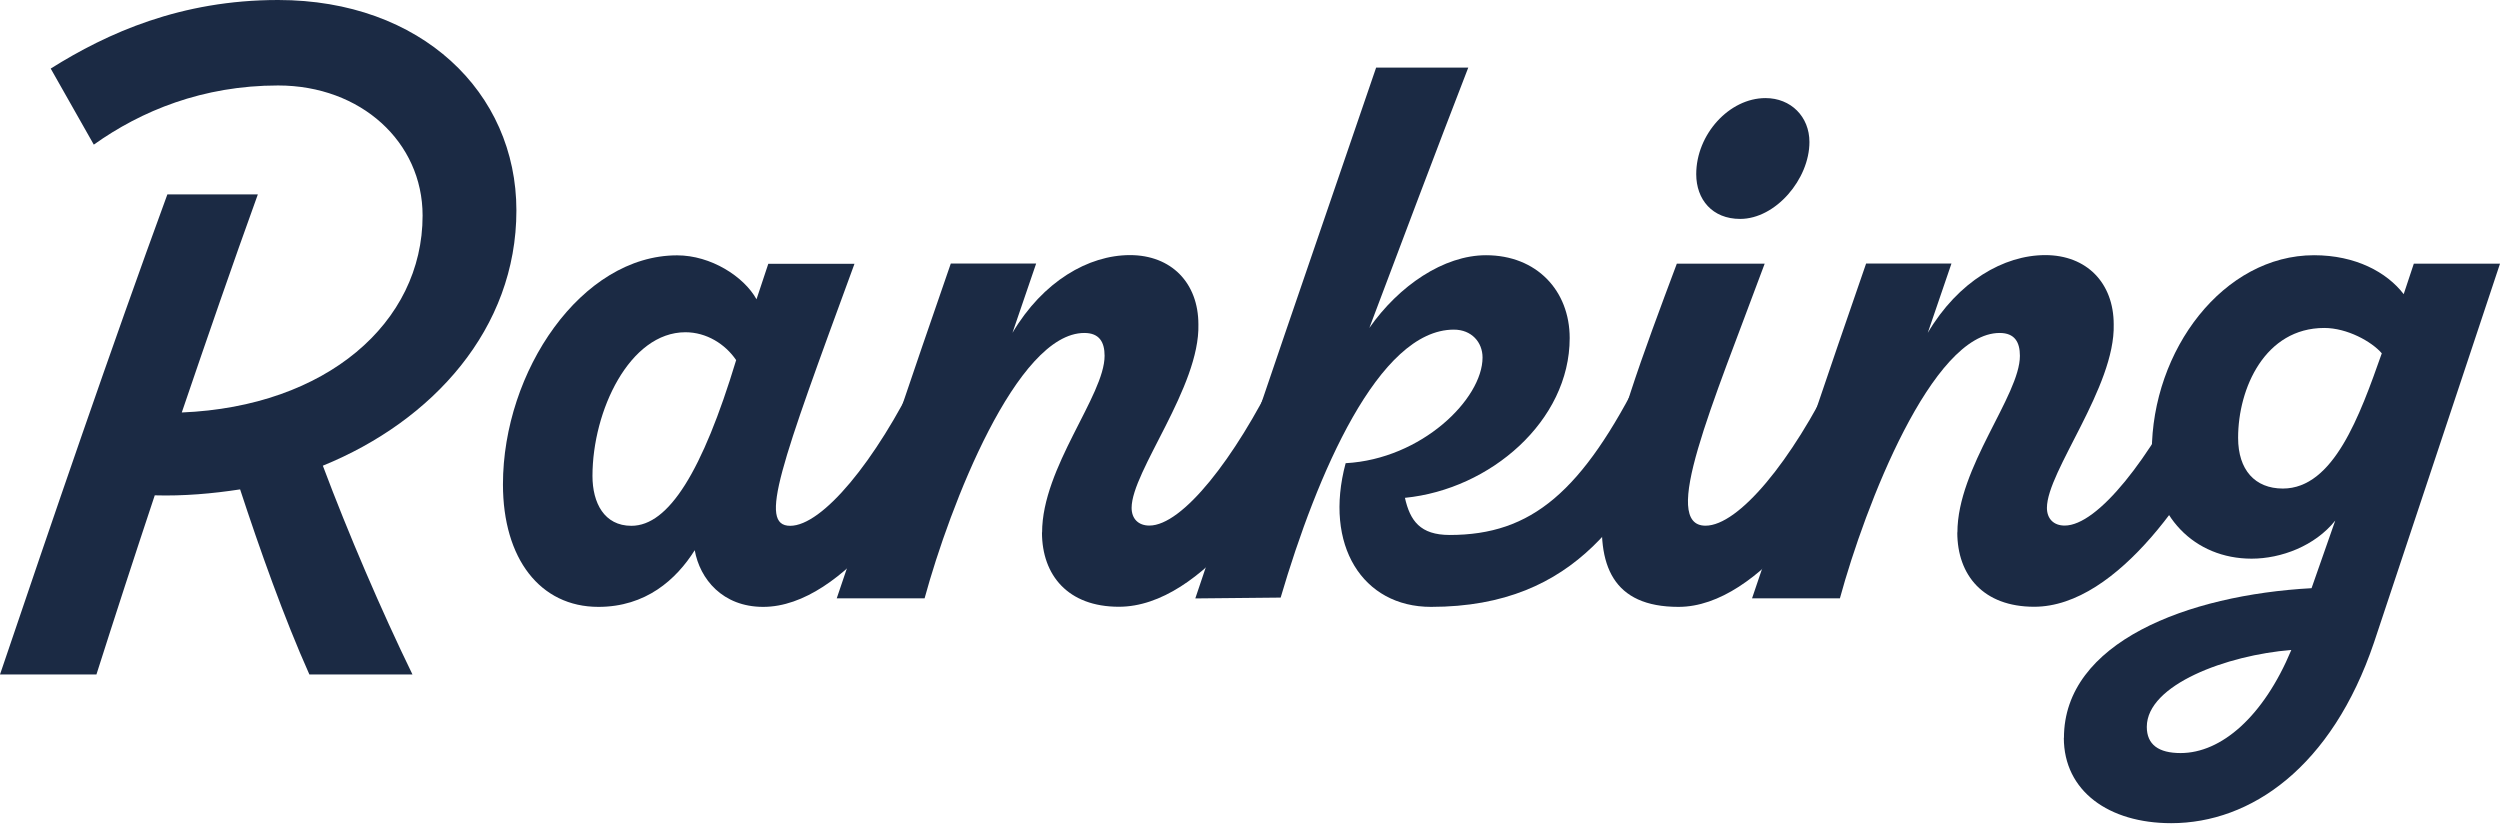
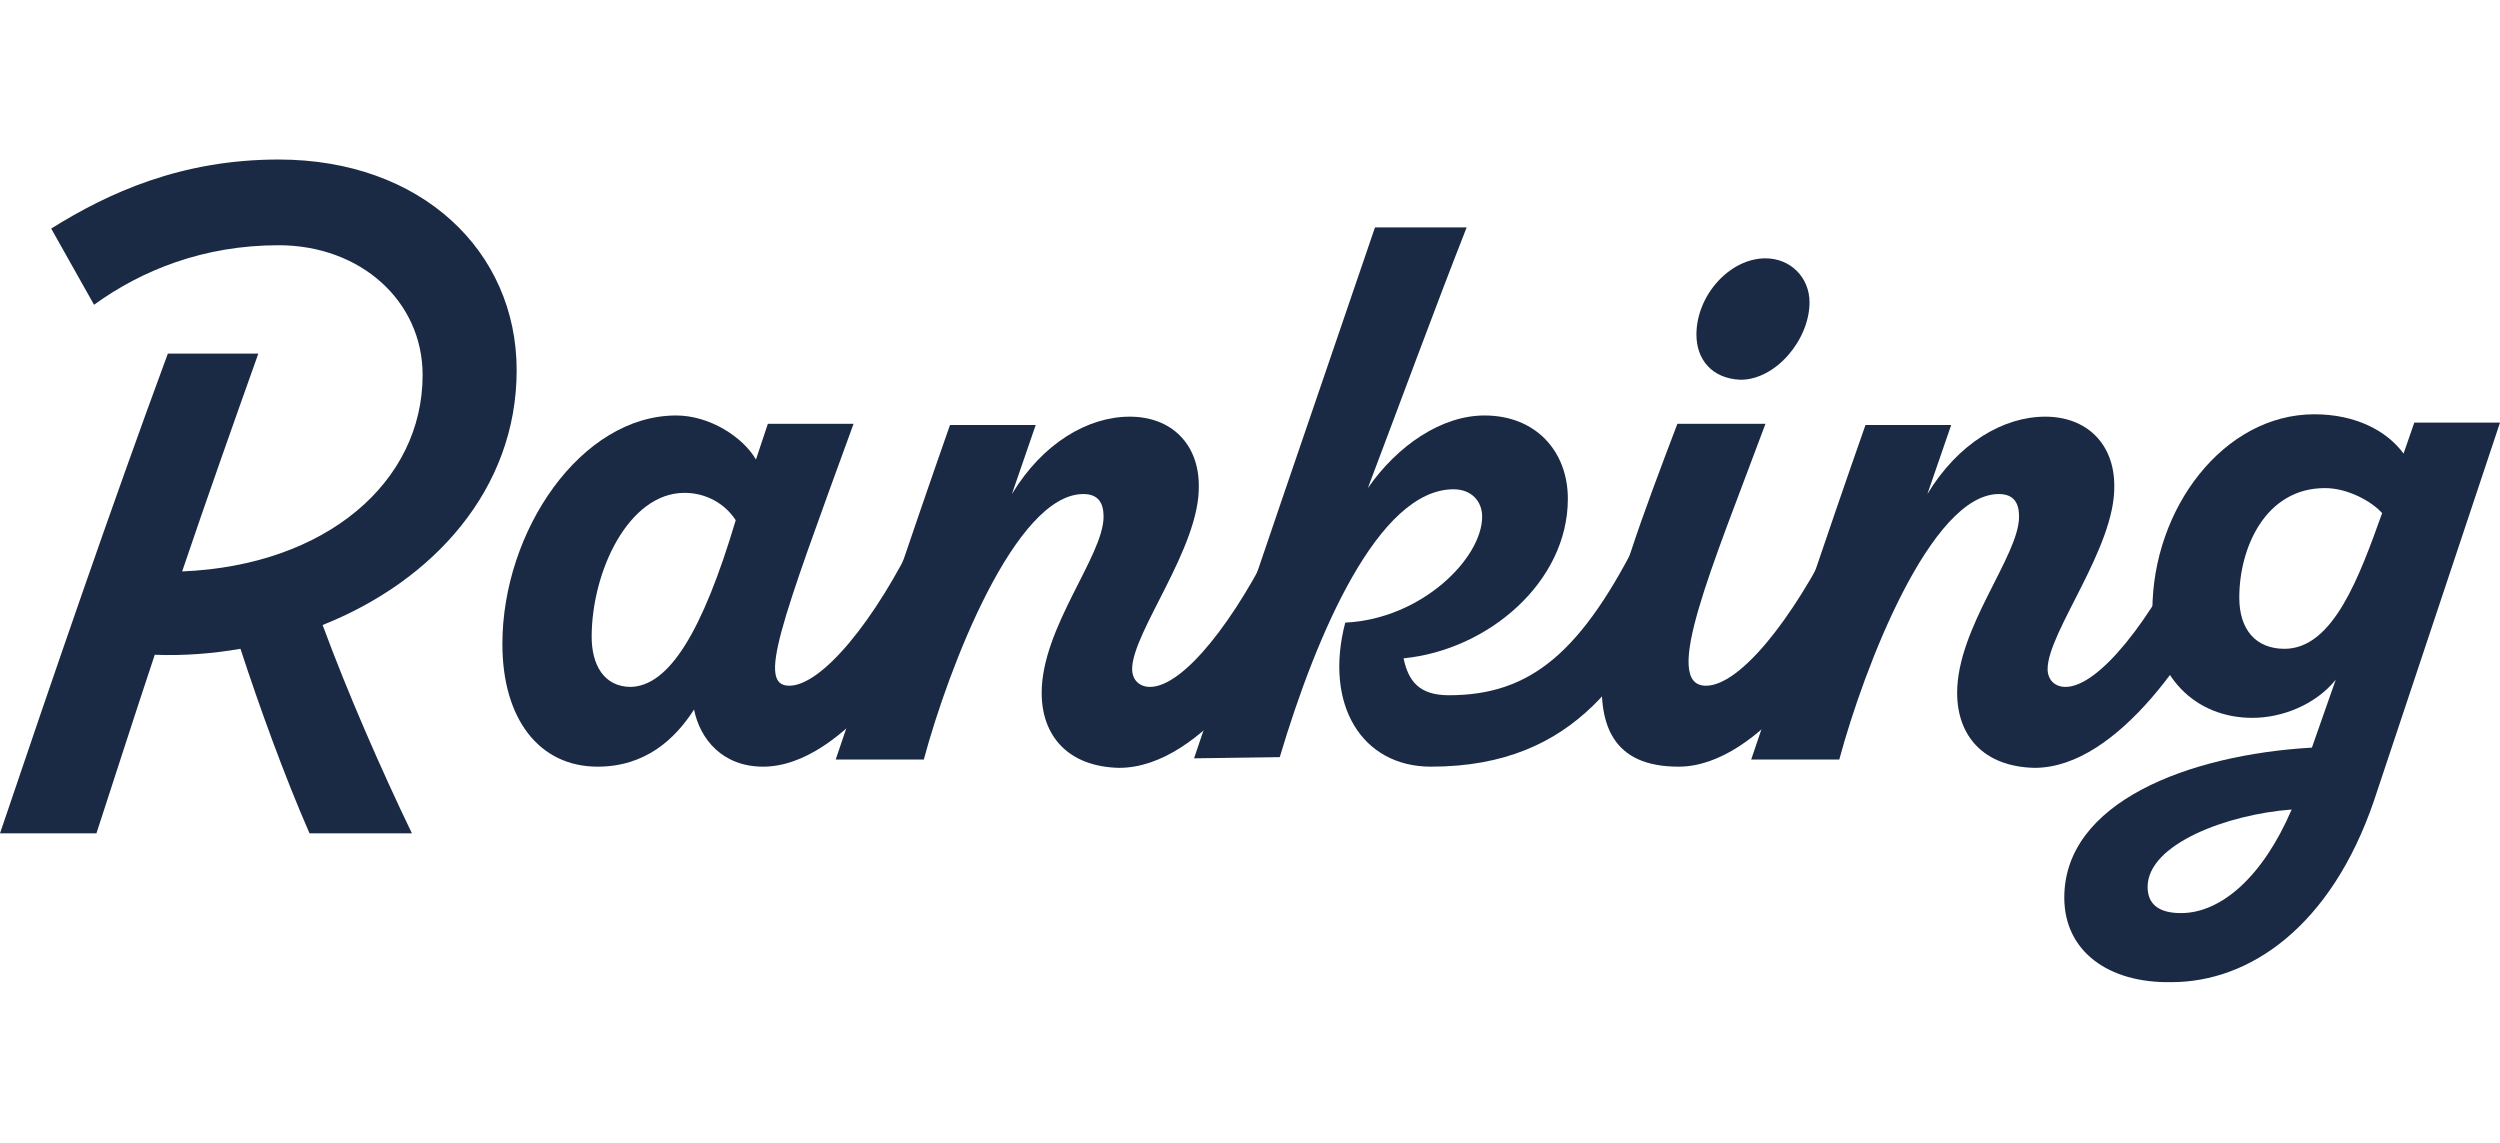
- <svg xmlns="http://www.w3.org/2000/svg" id="_レイヤー_2" data-name="レイヤー 2" viewBox="0 0 210.01 69.15">
-   <defs>
-     <style>
-       .cls-1 {
-         fill: #1b2a44;
-         stroke-width: 0px;
-       }
-     </style>
-   </defs>
+ <svg xmlns="http://www.w3.org/2000/svg" version="1.1" id="_レイヤー_2" x="0px" y="0px" viewBox="0 0 210 96" style="enable-background:new 0 0 210 96;" xml:space="preserve">
+   <style type="text/css">
+ 	.st0{fill:#1B2A44;}
+ </style>
  <g id="TOP">
    <g>
-       <path class="cls-1" d="m27.12,39.12c2.13,5.68,4.9,12.14,7.53,17.54h-8.66c-2.13-4.76-4.19-10.58-5.82-15.55-2.34.36-4.76.57-7.17.5-1.7,5.11-3.34,10.15-4.9,15.05H0c4.4-12.99,9.3-27.33,14.06-40.33h7.6c-2.13,5.89-4.26,12.07-6.39,18.32,12.14-.5,20.23-7.53,20.23-16.54,0-6.18-5.18-10.93-12.14-10.93-6.32,0-11.5,2.13-15.48,4.97l-3.62-6.39C9.02,2.77,15.19,0,23.36,0c12,0,20.02,7.74,20.02,17.68s-7.03,17.68-16.26,21.44Z" />
-       <path class="cls-1" d="m80.3,34.72c-2.7,6.04-9.37,16.26-16.19,16.26-3.41,0-5.32-2.34-5.75-4.76-1.56,2.48-4.12,4.76-8.09,4.76-4.9,0-8.02-4.05-8.02-10.29,0-9.51,6.6-19.24,14.63-19.24,2.84,0,5.61,1.78,6.67,3.69l.99-2.98h7.24c-6.25,17.04-8.09,22.01-5.4,22.01s7.17-5.4,10.79-12.85l3.12,3.41Zm-18.46-4.47c-.92-1.35-2.49-2.34-4.26-2.34-4.69,0-7.81,6.6-7.81,12.07,0,2.27.99,4.19,3.27,4.19,3.12,0,5.96-4.54,8.8-13.92Z" />
-       <path class="cls-1" d="m87.54,44.73c0-5.47,5.25-11.5,5.25-14.84,0-1.14-.43-1.92-1.7-1.92-5.68,0-11.29,14.48-13.42,22.29h-7.38c3.19-9.37,6.32-18.74,9.58-28.12h7.17l-1.99,5.82c2.56-4.33,6.39-6.53,9.87-6.53s5.75,2.34,5.75,5.82c.14,5.25-5.61,12.35-5.61,15.41,0,.92.57,1.49,1.49,1.49,2.77,0,7.17-5.61,10.72-12.85l3.12,3.41c-2.7,6.04-9.3,16.26-16.4,16.26-4.26,0-6.46-2.63-6.46-6.25Z" />
-       <path class="cls-1" d="m141.15,34.72c-4.12,8.17-8.52,16.26-20.94,16.26-5.75,0-9.02-5.18-7.17-12.07,6.39-.35,11.5-5.4,11.5-8.88,0-1.28-.92-2.34-2.41-2.34-6.32,0-11.5,12.14-14.55,22.51l-7.17.07c4.97-14.84,10.08-29.68,15.19-44.59h7.74c-2.56,6.6-5.82,15.26-8.31,21.87,2.48-3.55,6.25-6.11,9.8-6.11,4.26,0,7.03,2.98,7.03,6.96,0,6.96-6.67,12.71-13.84,13.42.43,1.92,1.28,3.12,3.76,3.12,6.89,0,11.15-3.62,16.19-13.7l3.2,3.48Z" />
-       <path class="cls-1" d="m157.19,34.72c-2.63,6.04-9.3,16.26-16.19,16.26-11,0-5.75-13.84-.14-28.83h7.38c-4.47,12.07-8.8,22.01-4.97,22.01,2.77,0,7.24-5.4,10.86-12.85l3.05,3.41Zm-14.7-20.09c0-3.34,2.77-6.39,5.82-6.39,2.13,0,3.69,1.56,3.69,3.69,0,3.12-2.84,6.46-5.82,6.46-2.34,0-3.69-1.63-3.69-3.76Z" />
-       <path class="cls-1" d="m164.43,44.73c0-5.47,5.25-11.5,5.25-14.84,0-1.14-.43-1.92-1.7-1.92-5.68,0-11.29,14.48-13.42,22.29h-7.38c3.19-9.37,6.32-18.74,9.58-28.12h7.17l-1.99,5.82c2.56-4.33,6.39-6.53,9.87-6.53s5.75,2.34,5.75,5.82c.14,5.25-5.61,12.35-5.61,15.41,0,.92.57,1.49,1.49,1.49,2.77,0,7.17-5.61,10.72-12.85l3.12,3.41c-2.7,6.04-9.3,16.26-16.4,16.26-4.26,0-6.46-2.63-6.46-6.25Z" />
-       <path class="cls-1" d="m173.38,61.98c0-8.02,10.37-12,20.8-12.57l1.99-5.68c-1.7,2.13-4.54,3.2-7.03,3.2-4.76,0-8.38-3.55-8.38-8.95,0-8.59,6.03-16.54,13.63-16.54,3.48,0,6.11,1.42,7.53,3.27l.85-2.56h7.24l-10.58,31.81c-3.55,10.51-10.37,15.19-17.04,15.19-5.25,0-9.02-2.7-9.02-7.17Zm19.1-7.38c-5.4.43-12.14,2.91-12.14,6.46,0,1.49.99,2.2,2.84,2.2,3.41,0,6.96-3.05,9.3-8.66Zm7.6-24.92c-.85-.99-2.91-2.13-4.83-2.13-4.97,0-7.24,5.04-7.24,9.23,0,2.7,1.42,4.26,3.76,4.26,4.26,0,6.46-6.11,8.31-11.36Z" />
+       <path class="st0" d="M27.1,52.5c2.1,5.7,4.9,12.1,7.5,17.5H26c-2.1-4.8-4.2-10.6-5.8-15.5c-2.3,0.4-4.8,0.6-7.2,0.5    c-1.7,5.1-3.3,10.1-4.9,15H0c4.4-13,9.3-27.3,14.1-40.3h7.6c-2.1,5.9-4.3,12.1-6.4,18.3c12.1-0.5,20.2-7.5,20.2-16.5    c0-6.2-5.2-10.9-12.1-10.9c-6.3,0-11.5,2.1-15.5,5l-3.6-6.4c4.8-3,10.9-5.8,19.1-5.8c12,0,20,7.7,20,17.7S36.4,48.8,27.1,52.5z" />
+       <path class="st0" d="M80.3,48.1c-2.7,6-9.4,16.3-16.2,16.3c-3.4,0-5.3-2.3-5.8-4.8c-1.6,2.5-4.1,4.8-8.1,4.8c-4.9,0-8-4-8-10.3    c0-9.5,6.6-19.2,14.6-19.2c2.8,0,5.6,1.8,6.7,3.7l1-3h7.2c-6.2,17-8.1,22-5.4,22c2.7,0,7.2-5.4,10.8-12.9L80.3,48.1L80.3,48.1z     M61.8,43.7c-0.9-1.4-2.5-2.3-4.3-2.3c-4.7,0-7.8,6.6-7.8,12.1c0,2.3,1,4.2,3.3,4.2C56.2,57.6,59,53.1,61.8,43.7z" />
+       <path class="st0" d="M87.5,58.2c0-5.5,5.2-11.5,5.2-14.8c0-1.1-0.4-1.9-1.7-1.9c-5.7,0-11.3,14.5-13.4,22.3h-7.4    c3.2-9.4,6.3-18.7,9.6-28.1H87l-2,5.8c2.6-4.3,6.4-6.5,9.9-6.5s5.8,2.3,5.8,5.8c0.1,5.2-5.6,12.3-5.6,15.4c0,0.9,0.6,1.5,1.5,1.5    c2.8,0,7.2-5.6,10.7-12.9l3.1,3.4c-2.7,6-9.3,16.3-16.4,16.3C89.7,64.4,87.5,61.8,87.5,58.2L87.5,58.2z" />
+       <path class="st0" d="M141.1,48.1c-4.1,8.2-8.5,16.3-20.9,16.3c-5.8,0-9-5.2-7.2-12.1c6.4-0.3,11.5-5.4,11.5-8.9    c0-1.3-0.9-2.3-2.4-2.3c-6.3,0-11.5,12.1-14.6,22.5l-7.2,0.1c5-14.8,10.1-29.7,15.2-44.6h7.7c-2.6,6.6-5.8,15.3-8.3,21.9    c2.5-3.6,6.2-6.1,9.8-6.1c4.3,0,7,3,7,7c0,7-6.7,12.7-13.8,13.4c0.4,1.9,1.3,3.1,3.8,3.1c6.9,0,11.2-3.6,16.2-13.7L141.1,48.1    L141.1,48.1z" />
+       <path class="st0" d="M157.2,48.1c-2.6,6-9.3,16.3-16.2,16.3c-11,0-5.8-13.8-0.1-28.8h7.4c-4.5,12.1-8.8,22-5,22    c2.8,0,7.2-5.4,10.9-12.9L157.2,48.1L157.2,48.1z M142.5,28.1c0-3.3,2.8-6.4,5.8-6.4c2.1,0,3.7,1.6,3.7,3.7c0,3.1-2.8,6.5-5.8,6.5    C143.8,31.8,142.5,30.2,142.5,28.1z" />
+       <path class="st0" d="M164.4,58.2c0-5.5,5.2-11.5,5.2-14.8c0-1.1-0.4-1.9-1.7-1.9c-5.7,0-11.3,14.5-13.4,22.3h-7.4    c3.2-9.4,6.3-18.7,9.6-28.1h7.2l-2,5.8c2.6-4.3,6.4-6.5,9.9-6.5s5.8,2.3,5.8,5.8c0.1,5.2-5.6,12.3-5.6,15.4c0,0.9,0.6,1.5,1.5,1.5    c2.8,0,7.2-5.6,10.7-12.9l3.1,3.4c-2.7,6-9.3,16.3-16.4,16.3C166.6,64.4,164.4,61.8,164.4,58.2L164.4,58.2z" />
+       <path class="st0" d="M173.4,75.4c0-8,10.4-12,20.8-12.6l2-5.7c-1.7,2.1-4.5,3.2-7,3.2c-4.8,0-8.4-3.5-8.4-9    c0-8.6,6-16.5,13.6-16.5c3.5,0,6.1,1.4,7.5,3.3l0.9-2.6h7.2l-10.6,31.8c-3.6,10.5-10.4,15.2-17,15.2    C177.1,82.6,173.4,79.9,173.4,75.4L173.4,75.4z M192.5,68c-5.4,0.4-12.1,2.9-12.1,6.5c0,1.5,1,2.2,2.8,2.2    C186.6,76.7,190.1,73.6,192.5,68z M200.1,43.1c-0.9-1-2.9-2.1-4.8-2.1c-5,0-7.2,5-7.2,9.2c0,2.7,1.4,4.3,3.8,4.3    C196,54.5,198.2,48.4,200.1,43.1L200.1,43.1z" />
    </g>
  </g>
</svg>
